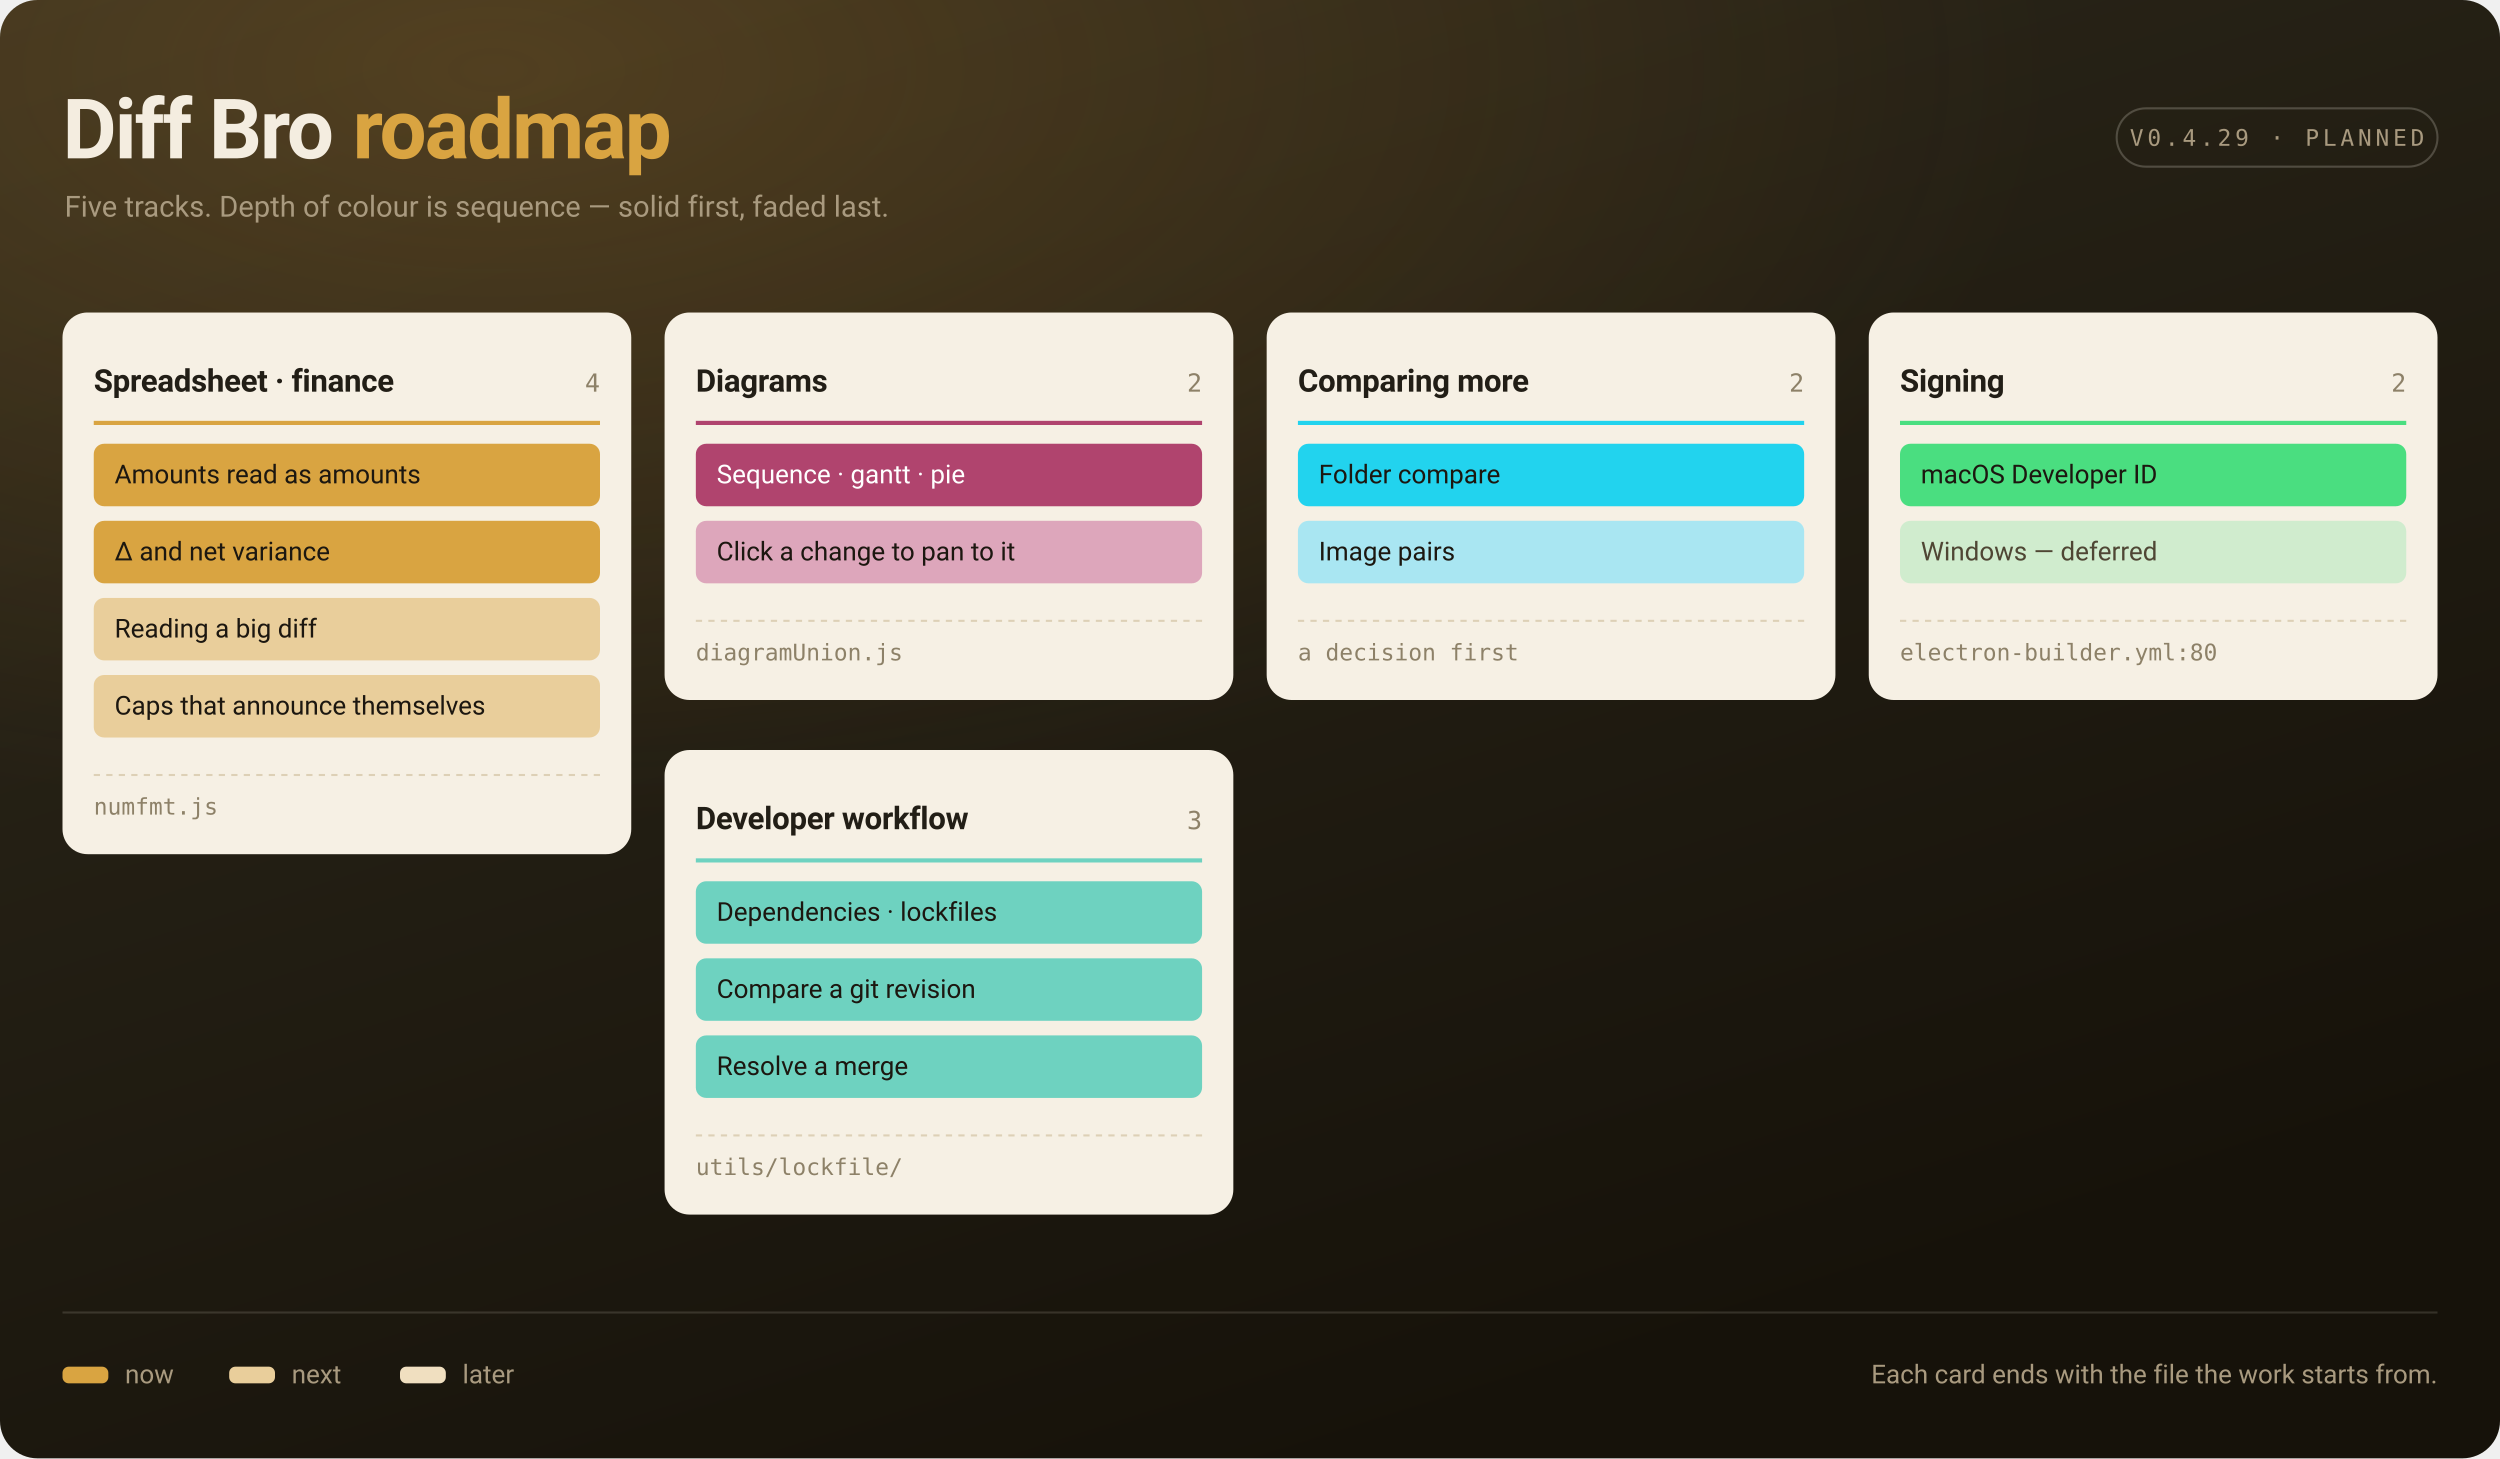
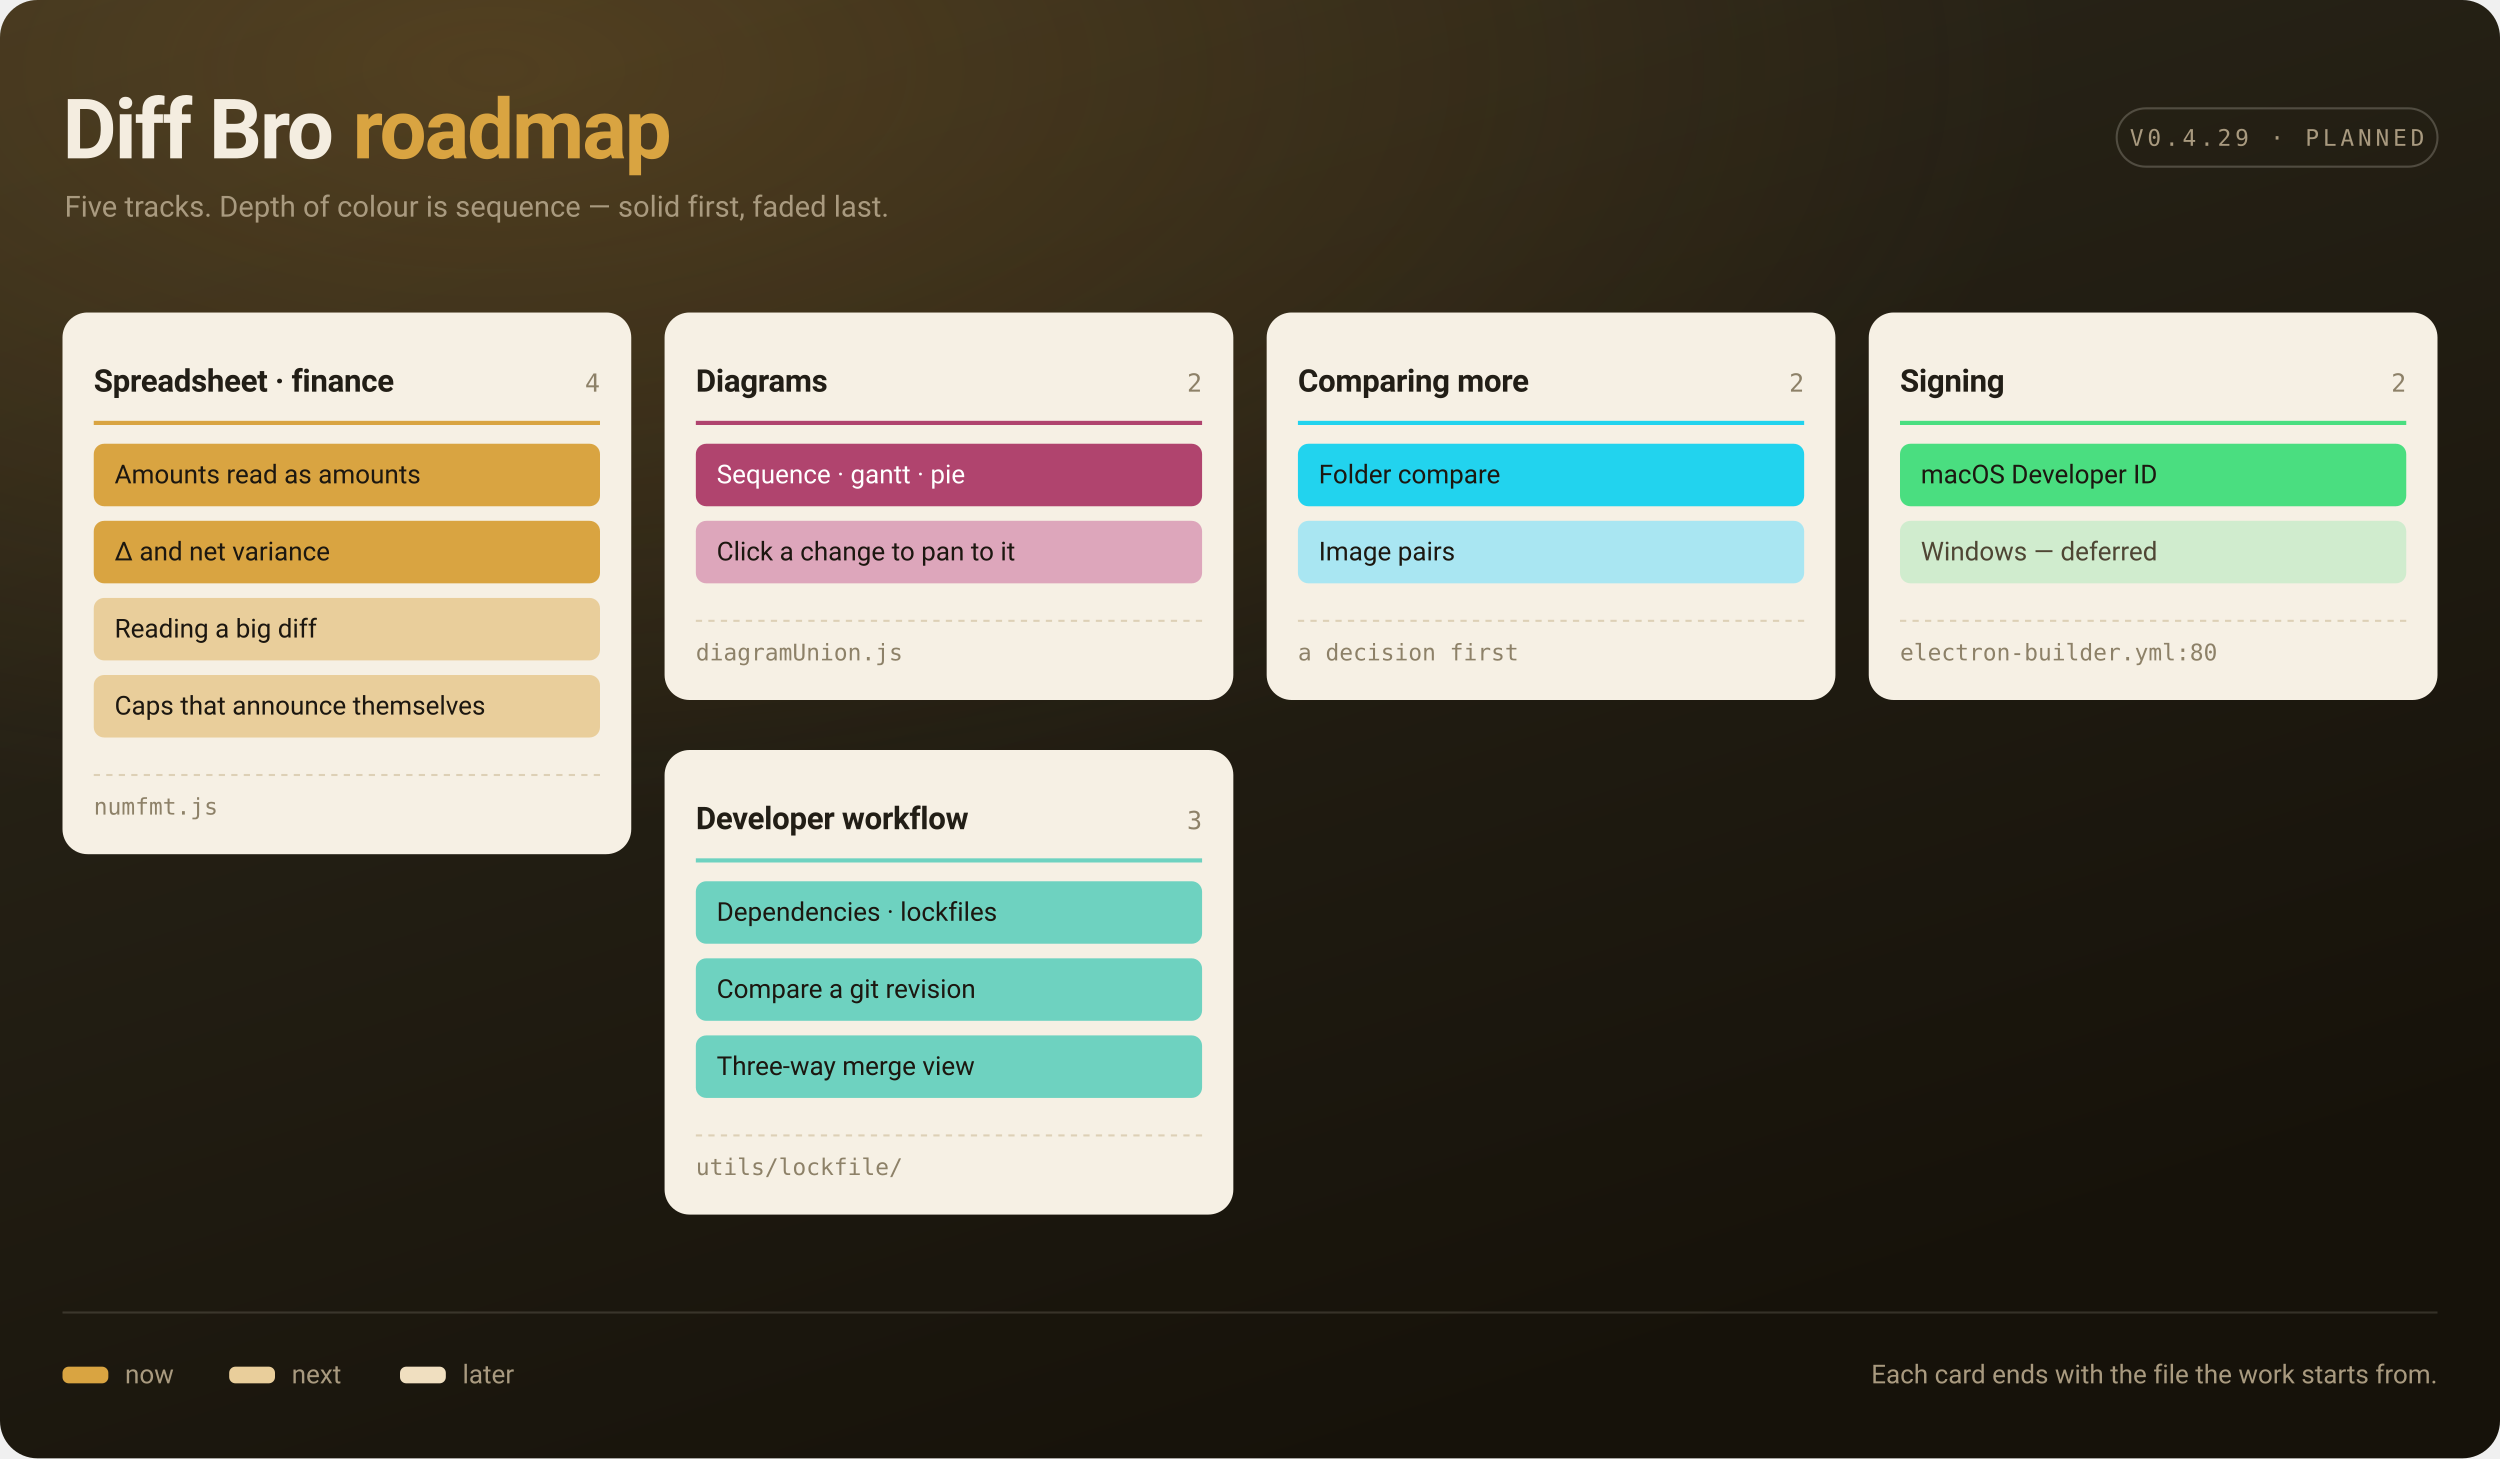
- <svg xmlns="http://www.w3.org/2000/svg" viewBox="0 0 1200 700" width="1200" height="700" role="img" aria-label="Diff Bro roadmap — five tracks: developer workflow (dependencies, compare a git revision, resolve a merge) shipped, spreadsheet · finance (amounts read as amounts, delta and net variance, reading a big diff, caps that announce themselves), diagrams, comparing more, signing">
+ <svg xmlns="http://www.w3.org/2000/svg" viewBox="0 0 1200 700" width="1200" height="700" role="img" aria-label="Diff Bro roadmap — five tracks: developer workflow (dependencies, compare a git revision, a three-way merge view) shipped, spreadsheet · finance (amounts read as amounts, delta and net variance, reading a big diff, caps that announce themselves), diagrams, comparing more, signing">
  <defs>
    <linearGradient id="field" x1="0" y1="0" x2="0.55" y2="1">
      <stop offset="0" stop-color="#2f2a1c" />
      <stop offset="1" stop-color="#16120a" />
    </linearGradient>
    <radialGradient id="glow" cx="20%" cy="6%" r="62%">
      <stop offset="0" stop-color="#e8a13a" stop-opacity="0.20" />
      <stop offset="1" stop-color="#e8a13a" stop-opacity="0" />
    </radialGradient>
    <clipPath id="plate">
      <rect x="0" y="0" width="1200" height="700" rx="18" />
    </clipPath>
  </defs>
  <g clip-path="url(#plate)">
    <rect width="1200" height="700" fill="url(#field)" />
    <rect width="1200" height="580" fill="url(#glow)" />
  </g>
  <g font-family="-apple-system, BlinkMacSystemFont, 'Segoe UI', Roboto, Helvetica, Arial, sans-serif">
    <text x="30" y="76" font-size="40" font-weight="700" letter-spacing="-1" fill="#f4ede0">Diff Bro <tspan fill="#d9a441">roadmap</tspan>
    </text>
    <text x="31" y="104" font-size="14" fill="#a99a7f">Five tracks. Depth of colour is sequence — solid first, faded last.</text>
    <rect x="1016" y="52" width="154" height="28" rx="14" fill="none" stroke="#f4ede0" stroke-opacity="0.22" />
    <text x="1093" y="70" font-size="11" letter-spacing="1.8" text-anchor="middle" font-family="ui-monospace, SFMono-Regular, Menlo, monospace" fill="#a99a7f">V0.4.29 · PLANNED</text>
    <rect x="30" y="150" width="273" height="260" rx="12" fill="#f6f0e4" />
    <text x="45" y="188" font-size="15" font-weight="600" letter-spacing="-0.15" fill="#221e16">Spreadsheet · finance</text>
    <text x="288" y="188" font-size="12" text-anchor="end" font-family="ui-monospace, SFMono-Regular, Menlo, monospace" fill="#8d8168">4</text>
    <rect x="45" y="202" width="243" height="2" fill="#d9a441" />
    <rect x="45" y="213" width="243" height="30" rx="5" fill="#d9a441" />
    <text x="55" y="232" font-size="12.5" fill="#1c1710">Amounts read as amounts</text>
    <rect x="45" y="250" width="243" height="30" rx="5" fill="#d9a441" />
    <text x="55" y="269" font-size="12.5" fill="#1c1710">Δ and net variance</text>
    <rect x="45" y="287" width="243" height="30" rx="5" fill="#e9ce9b" />
    <text x="55" y="306" font-size="12.5" fill="#1c1710">Reading a big diff</text>
    <rect x="45" y="324" width="243" height="30" rx="5" fill="#e9ce9b" />
    <text x="55" y="343" font-size="12.5" fill="#1c1710">Caps that announce themselves</text>
    <line x1="45" y1="372" x2="288" y2="372" stroke="#ddd0b6" stroke-dasharray="3 3" />
    <text x="45" y="391" font-size="11" font-family="ui-monospace, SFMono-Regular, Menlo, monospace" fill="#8d8168">numfmt.js</text>
    <rect x="319" y="150" width="273" height="186" rx="12" fill="#f6f0e4" />
    <text x="334" y="188" font-size="15" font-weight="600" letter-spacing="-0.15" fill="#221e16">Diagrams</text>
    <text x="577" y="188" font-size="12" text-anchor="end" font-family="ui-monospace, SFMono-Regular, Menlo, monospace" fill="#8d8168">2</text>
    <rect x="334" y="202" width="243" height="2" fill="#b0446e" />
    <rect x="334" y="213" width="243" height="30" rx="5" fill="#b0446e" />
    <text x="344" y="232" font-size="12.5" fill="#fff">Sequence · gantt · pie</text>
    <rect x="334" y="250" width="243" height="30" rx="5" fill="#dda6bb" />
    <text x="344" y="269" font-size="12.5" fill="#1c1710">Click a change to pan to it</text>
    <line x1="334" y1="298" x2="577" y2="298" stroke="#ddd0b6" stroke-dasharray="3 3" />
    <text x="334" y="317" font-size="11" font-family="ui-monospace, SFMono-Regular, Menlo, monospace" fill="#8d8168">diagramUnion.js</text>
    <rect x="608" y="150" width="273" height="186" rx="12" fill="#f6f0e4" />
    <text x="623" y="188" font-size="15" font-weight="600" letter-spacing="-0.15" fill="#221e16">Comparing more</text>
    <text x="866" y="188" font-size="12" text-anchor="end" font-family="ui-monospace, SFMono-Regular, Menlo, monospace" fill="#8d8168">2</text>
    <rect x="623" y="202" width="243" height="2" fill="#22d3ee" />
    <rect x="623" y="213" width="243" height="30" rx="5" fill="#22d3ee" />
    <text x="633" y="232" font-size="12.5" fill="#1c1710">Folder compare</text>
    <rect x="623" y="250" width="243" height="30" rx="5" fill="#a9e6f2" />
    <text x="633" y="269" font-size="12.5" fill="#1c1710">Image pairs</text>
    <line x1="623" y1="298" x2="866" y2="298" stroke="#ddd0b6" stroke-dasharray="3 3" />
    <text x="623" y="317" font-size="11" font-family="ui-monospace, SFMono-Regular, Menlo, monospace" fill="#8d8168">a decision first</text>
    <rect x="897" y="150" width="273" height="186" rx="12" fill="#f6f0e4" />
    <text x="912" y="188" font-size="15" font-weight="600" letter-spacing="-0.15" fill="#221e16">Signing</text>
    <text x="1155" y="188" font-size="12" text-anchor="end" font-family="ui-monospace, SFMono-Regular, Menlo, monospace" fill="#8d8168">2</text>
    <rect x="912" y="202" width="243" height="2" fill="#4ade80" />
    <rect x="912" y="213" width="243" height="30" rx="5" fill="#4ade80" />
    <text x="922" y="232" font-size="12.5" fill="#1c1710">macOS Developer ID</text>
    <rect x="912" y="250" width="243" height="30" rx="5" fill="#d0ecce" />
    <text x="922" y="269" font-size="12.5" fill="#4f4634">Windows — deferred</text>
    <line x1="912" y1="298" x2="1155" y2="298" stroke="#ddd0b6" stroke-dasharray="3 3" />
    <text x="912" y="317" font-size="11" font-family="ui-monospace, SFMono-Regular, Menlo, monospace" fill="#8d8168">electron-builder.yml:80</text>
    <rect x="319" y="360" width="273" height="223" rx="12" fill="#f6f0e4" />
    <text x="334" y="398" font-size="15" font-weight="600" letter-spacing="-0.15" fill="#221e16">Developer workflow</text>
    <text x="577" y="398" font-size="12" text-anchor="end" font-family="ui-monospace, SFMono-Regular, Menlo, monospace" fill="#8d8168">3</text>
    <rect x="334" y="412" width="243" height="2" fill="#6ed2c0" />
    <rect x="334" y="423" width="243" height="30" rx="5" fill="#6ed2c0" />
    <text x="344" y="442" font-size="12.5" fill="#1c1710">Dependencies · lockfiles</text>
    <rect x="334" y="460" width="243" height="30" rx="5" fill="#6ed2c0" />
    <text x="344" y="479" font-size="12.5" fill="#1c1710">Compare a git revision</text>
    <rect x="334" y="497" width="243" height="30" rx="5" fill="#6ed2c0" />
-     <text x="344" y="516" font-size="12.5" fill="#1c1710">Resolve a merge</text>
+     <text x="344" y="516" font-size="12.5" fill="#1c1710">Three-way merge view</text>
    <line x1="334" y1="545" x2="577" y2="545" stroke="#ddd0b6" stroke-dasharray="3 3" />
    <text x="334" y="564" font-size="11" font-family="ui-monospace, SFMono-Regular, Menlo, monospace" fill="#8d8168">utils/lockfile/</text>
    <line x1="30" y1="630" x2="1170" y2="630" stroke="#f4ede0" stroke-opacity="0.14" />
    <rect x="30" y="656" width="22" height="8" rx="3" fill="#d9a441" />
    <text x="60" y="664" font-size="12.5" fill="#a99a7f">now</text>
    <rect x="110" y="656" width="22" height="8" rx="3" fill="#e9ce9b" />
    <text x="140" y="664" font-size="12.5" fill="#a99a7f">next</text>
    <rect x="192" y="656" width="22" height="8" rx="3" fill="#f0dfc0" />
    <text x="222" y="664" font-size="12.5" fill="#a99a7f">later</text>
    <text x="1170" y="664" font-size="12.5" text-anchor="end" fill="#a99a7f">Each card ends with the file the work starts from.</text>
  </g>
</svg>
